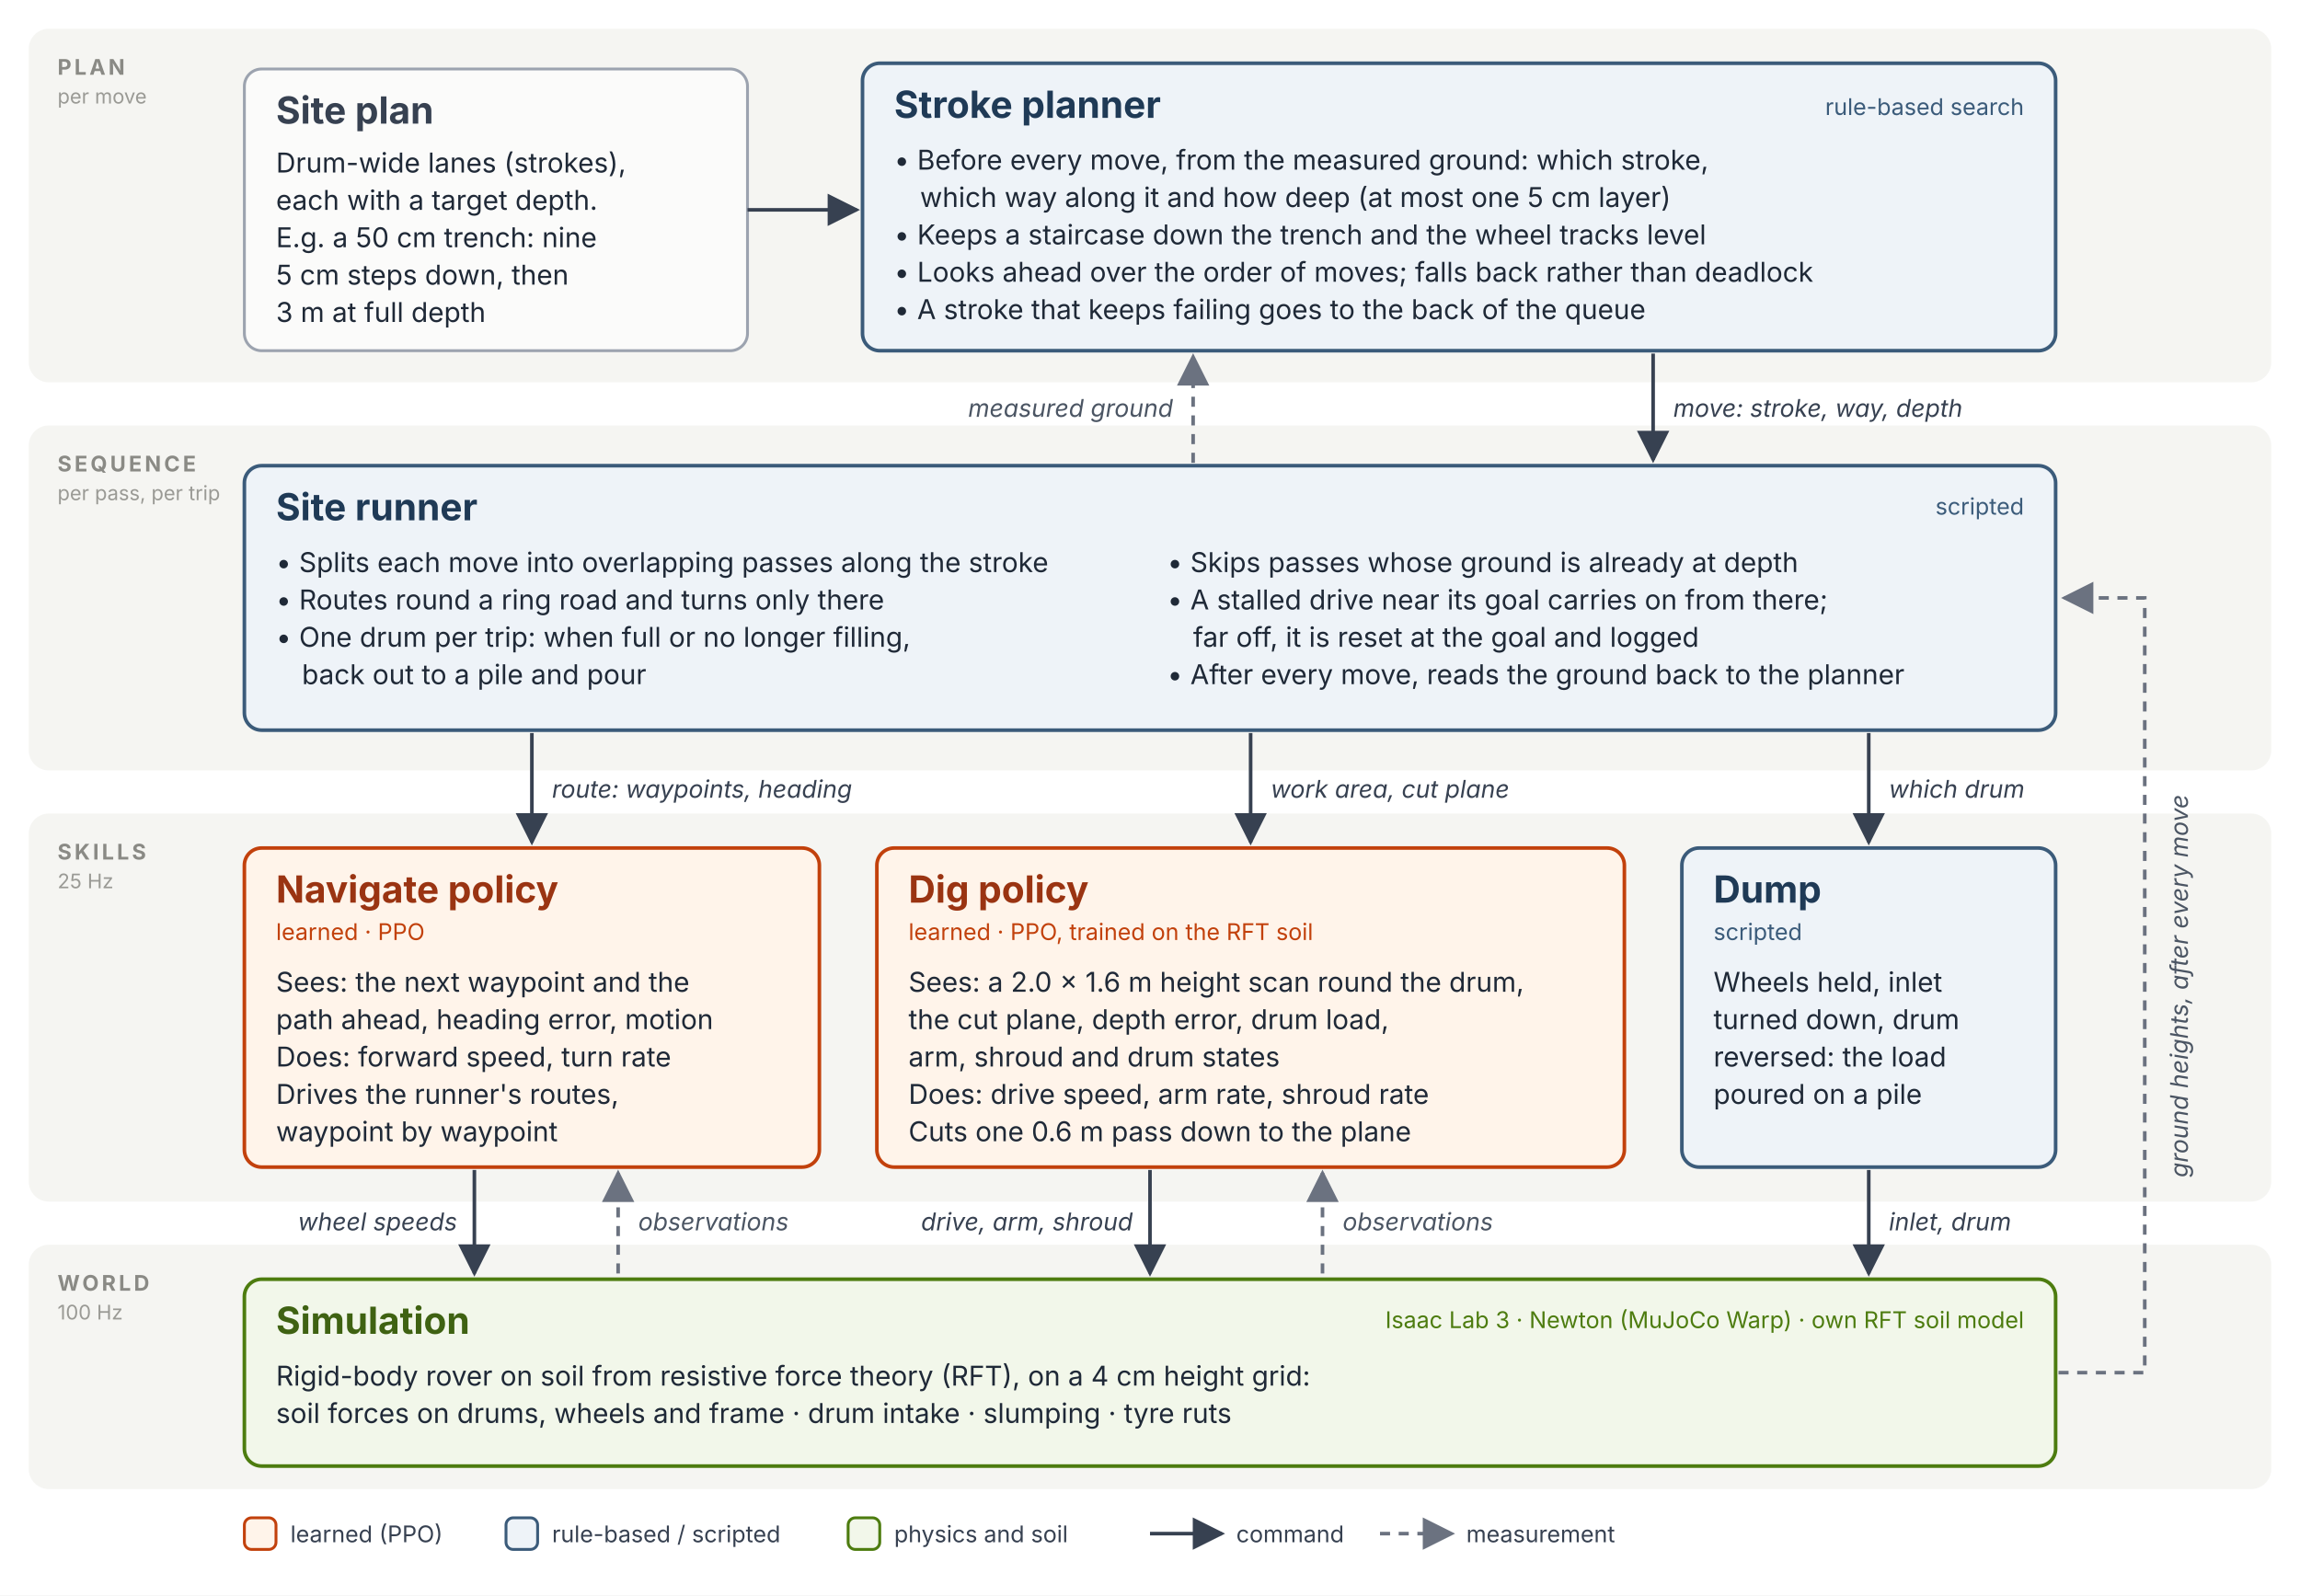
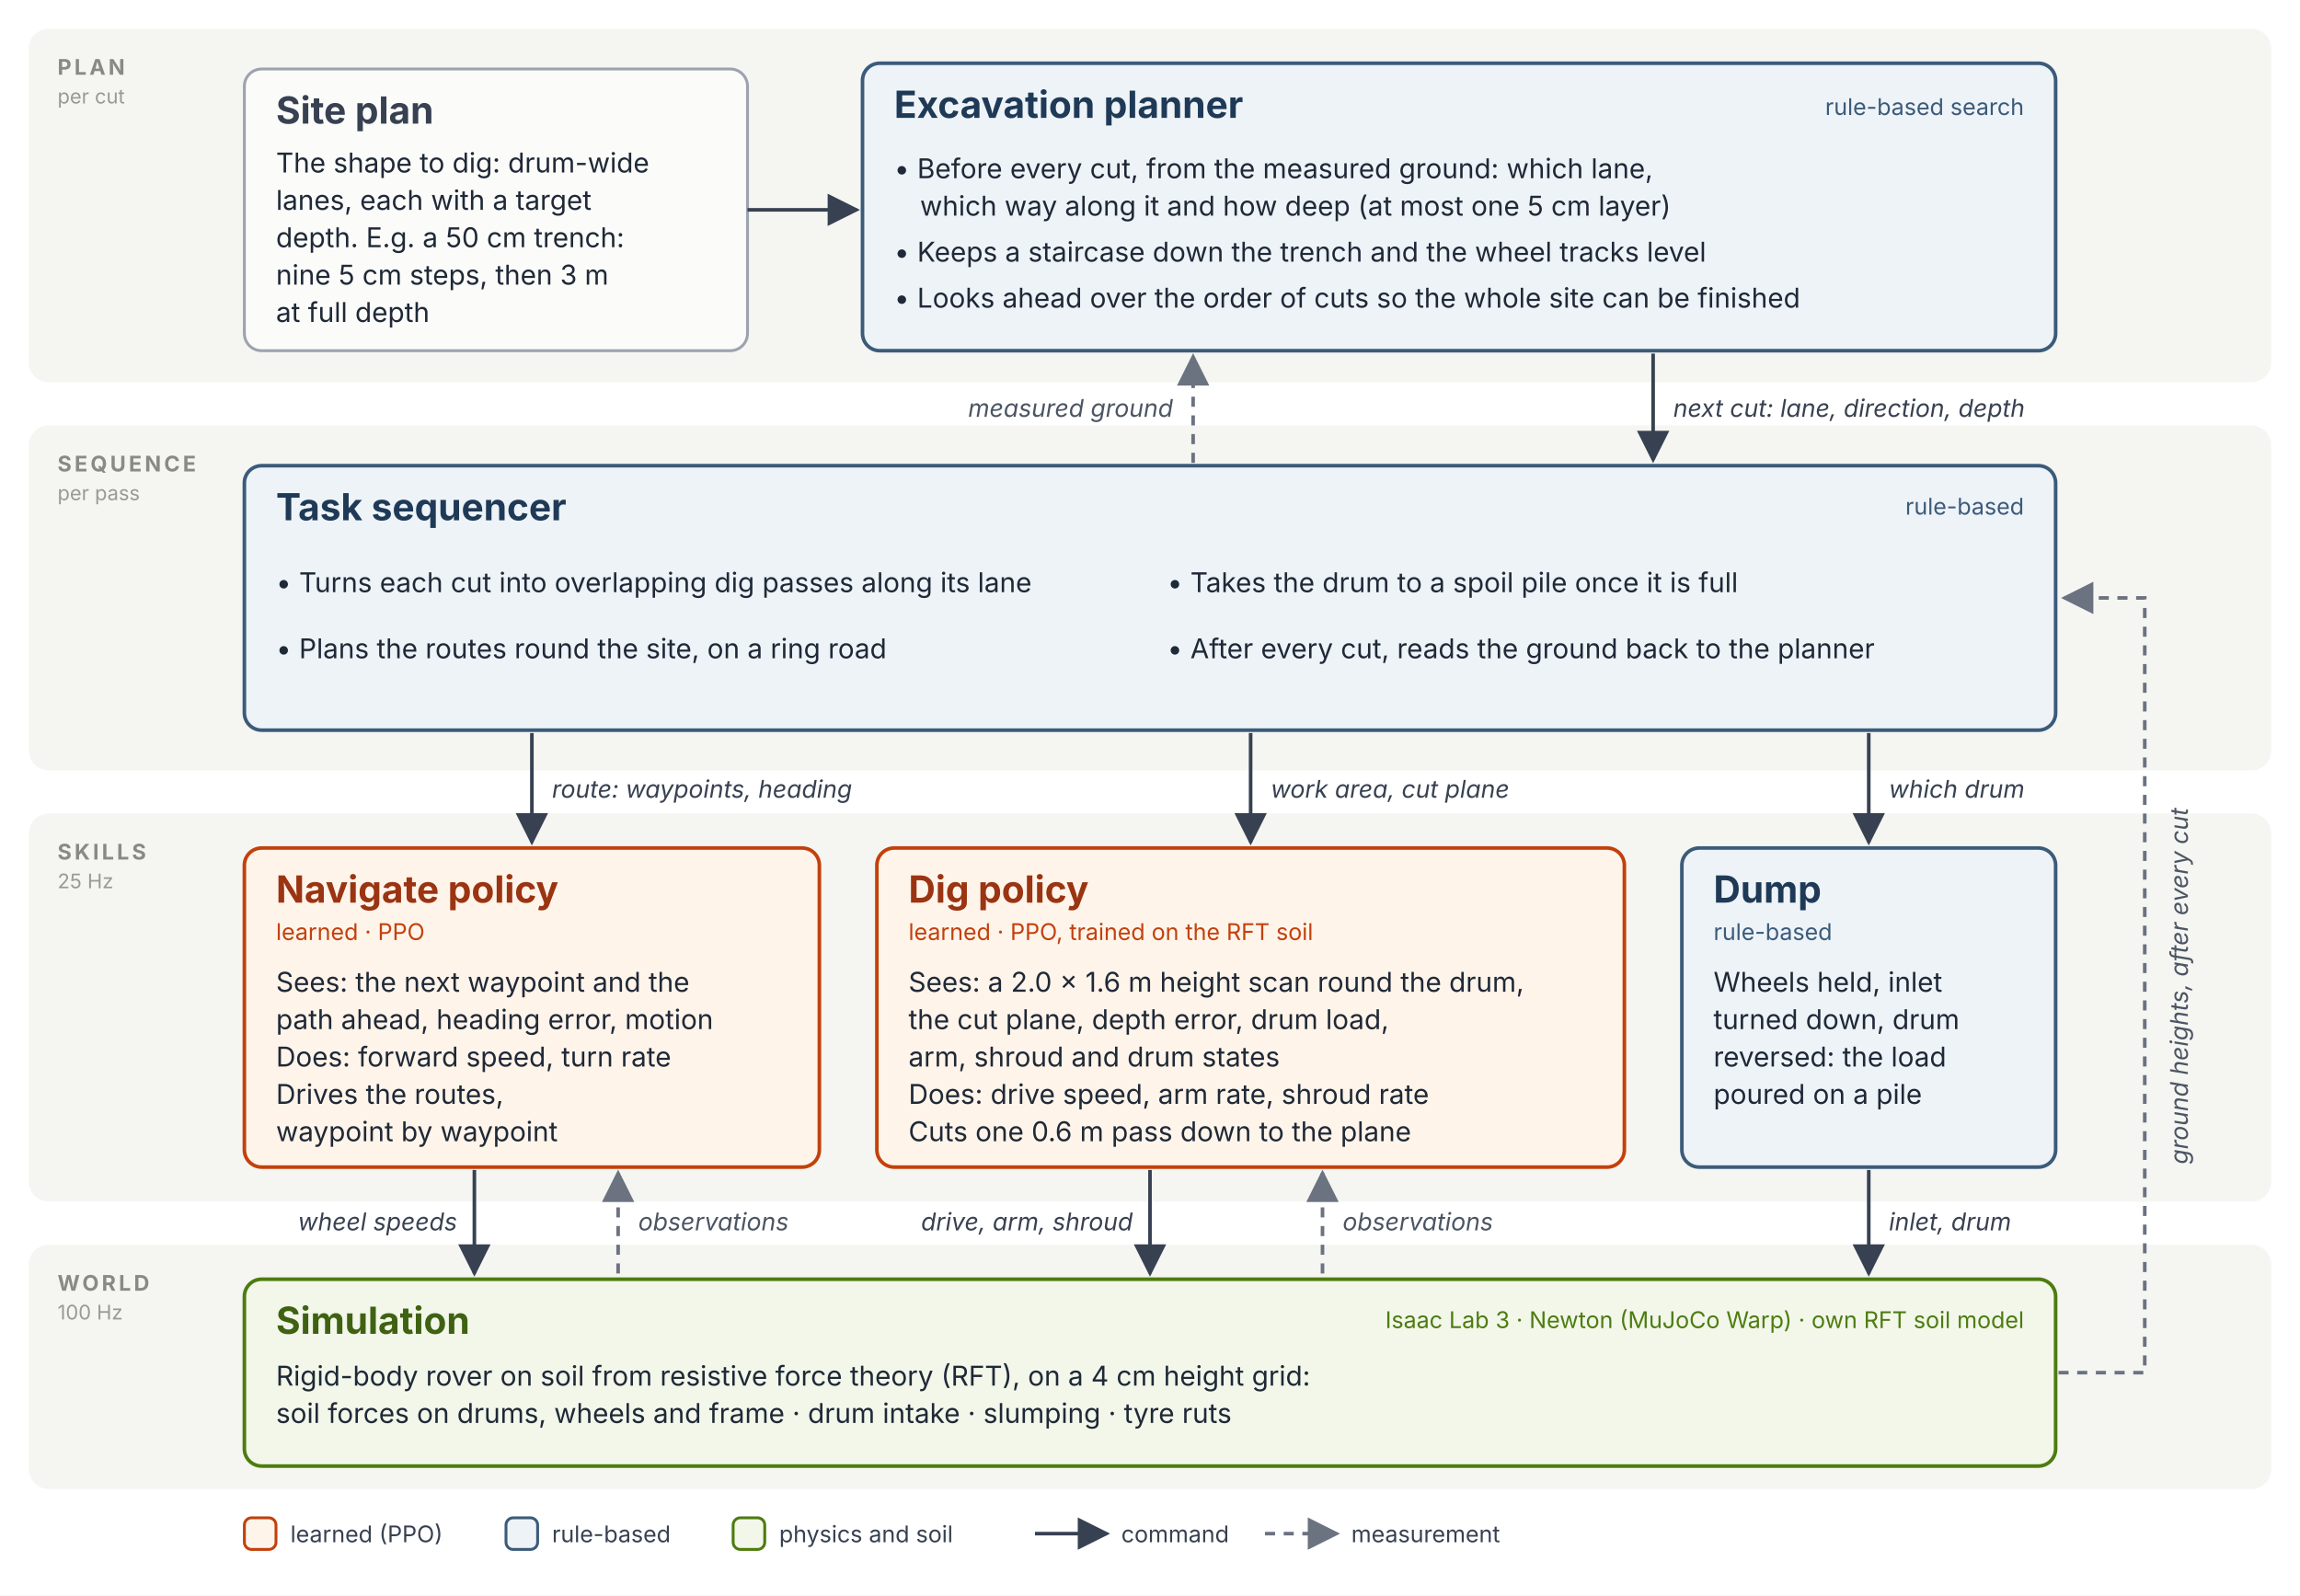
<svg xmlns="http://www.w3.org/2000/svg" viewBox="0 0 1600 1110" width="1600" height="1110" font-family="Inter, 'Helvetica Neue', Helvetica, Arial, sans-serif">
  <defs>
    <marker id="head" viewBox="0 0 10 10" refX="9" refY="5" markerWidth="9" markerHeight="9" orient="auto-start-reverse">
      <path d="M0,0 L10,5 L0,10 z" fill="#374151" />
    </marker>
    <marker id="headGrey" viewBox="0 0 10 10" refX="9" refY="5" markerWidth="9" markerHeight="9" orient="auto-start-reverse">
      <path d="M0,0 L10,5 L0,10 z" fill="#6b7280" />
    </marker>
  </defs>
  <rect x="0" y="0" width="1600" height="1110" fill="#ffffff" />
  <g fill="#f5f5f2">
    <rect x="20" y="20" width="1560" height="246" rx="14" />
    <rect x="20" y="296" width="1560" height="240" rx="14" />
    <rect x="20" y="566" width="1560" height="270" rx="14" />
    <rect x="20" y="866" width="1560" height="170" rx="14" />
  </g>
  <g font-size="15" font-weight="700" fill="#8a8a85" letter-spacing="2">
    <text x="40" y="52">PLAN</text>
    <text x="40" y="328">SEQUENCE</text>
    <text x="40" y="598">SKILLS</text>
    <text x="40" y="898">WORLD</text>
  </g>
  <g font-size="14" fill="#9a9a95">
-     <text x="40" y="72">per move</text>
-     <text x="40" y="348">per pass, per trip</text>
+     <text x="40" y="72">per cut</text>
+     <text x="40" y="348">per pass</text>
    <text x="40" y="618">25 Hz</text>
    <text x="40" y="918">100 Hz</text>
  </g>
  <rect x="170" y="48" width="350" height="196" rx="12" fill="#fbfbfa" stroke="#9ca3af" stroke-width="2" />
  <text x="192" y="86" font-size="26" font-weight="700" fill="#374151">Site plan</text>
  <g font-size="19" fill="#1f2937">
-     <text x="192" y="120">Drum-wide lanes (strokes),</text>
-     <text x="192" y="146">each with a target depth.</text>
-     <text x="192" y="172">E.g. a 50 cm trench: nine</text>
-     <text x="192" y="198">5 cm steps down, then</text>
-     <text x="192" y="224">3 m at full depth</text>
+     <text x="192" y="120">The shape to dig: drum-wide</text>
+     <text x="192" y="146">lanes, each with a target</text>
+     <text x="192" y="172">depth. E.g. a 50 cm trench:</text>
+     <text x="192" y="198">nine 5 cm steps, then 3 m</text>
+     <text x="192" y="224">at full depth</text>
  </g>
  <line x1="520" y1="146" x2="596" y2="146" stroke="#374151" stroke-width="2.5" marker-end="url(#head)" />
  <rect x="600" y="44" width="830" height="200" rx="12" fill="#eef3f8" stroke="#3b5b7a" stroke-width="2.5" />
-   <text x="622" y="82" font-size="26" font-weight="700" fill="#1f3a56">Stroke planner</text>
+   <text x="622" y="82" font-size="26" font-weight="700" fill="#1f3a56">Excavation planner</text>
  <text x="1408" y="80" font-size="16" fill="#3b5b7a" text-anchor="end">rule-based search</text>
  <g font-size="19" fill="#1f2937">
-     <text x="622" y="118">• Before every move, from the measured ground: which stroke,</text>
-     <text x="640" y="144">which way along it and how deep (at most one 5 cm layer)</text>
-     <text x="622" y="170">• Keeps a staircase down the trench and the wheel tracks level</text>
-     <text x="622" y="196">• Looks ahead over the order of moves; falls back rather than deadlock</text>
-     <text x="622" y="222">• A stroke that keeps failing goes to the back of the queue</text>
+     <text x="622" y="124">• Before every cut, from the measured ground: which lane,</text>
+     <text x="640" y="150">which way along it and how deep (at most one 5 cm layer)</text>
+     <text x="622" y="182">• Keeps a staircase down the trench and the wheel tracks level</text>
+     <text x="622" y="214">• Looks ahead over the order of cuts so the whole site can be finished</text>
  </g>
  <line x1="1150" y1="246" x2="1150" y2="320" stroke="#374151" stroke-width="2.5" marker-end="url(#head)" />
-   <text x="1164" y="290" font-size="17" font-style="italic" fill="#374151">move: stroke, way, depth</text>
+   <text x="1164" y="290" font-size="17" font-style="italic" fill="#374151">next cut: lane, direction, depth</text>
  <line x1="830" y1="322" x2="830" y2="248" stroke="#6b7280" stroke-width="2.5" stroke-dasharray="7 6" marker-end="url(#headGrey)" />
  <text x="816" y="290" font-size="17" font-style="italic" fill="#4b5563" text-anchor="end">measured ground</text>
  <rect x="170" y="324" width="1260" height="184" rx="12" fill="#eef3f8" stroke="#3b5b7a" stroke-width="2.5" />
-   <text x="192" y="362" font-size="26" font-weight="700" fill="#1f3a56">Site runner</text>
-   <text x="1408" y="358" font-size="16" fill="#3b5b7a" text-anchor="end">scripted</text>
+   <text x="192" y="362" font-size="26" font-weight="700" fill="#1f3a56">Task sequencer</text>
+   <text x="1408" y="358" font-size="16" fill="#3b5b7a" text-anchor="end">rule-based</text>
  <g font-size="19" fill="#1f2937">
-     <text x="192" y="398">• Splits each move into overlapping passes along the stroke</text>
-     <text x="192" y="424">• Routes round a ring road and turns only there</text>
-     <text x="192" y="450">• One drum per trip: when full or no longer filling,</text>
-     <text x="210" y="476">back out to a pile and pour</text>
-     <text x="812" y="398">• Skips passes whose ground is already at depth</text>
-     <text x="812" y="424">• A stalled drive near its goal carries on from there;</text>
-     <text x="830" y="450">far off, it is reset at the goal and logged</text>
-     <text x="812" y="476">• After every move, reads the ground back to the planner</text>
+     <text x="192" y="412">• Turns each cut into overlapping dig passes along its lane</text>
+     <text x="192" y="458">• Plans the routes round the site, on a ring road</text>
+     <text x="812" y="412">• Takes the drum to a spoil pile once it is full</text>
+     <text x="812" y="458">• After every cut, reads the ground back to the planner</text>
  </g>
  <line x1="370" y1="510" x2="370" y2="586" stroke="#374151" stroke-width="2.5" marker-end="url(#head)" />
  <text x="384" y="555" font-size="17" font-style="italic" fill="#374151">route: waypoints, heading</text>
  <line x1="870" y1="510" x2="870" y2="586" stroke="#374151" stroke-width="2.5" marker-end="url(#head)" />
  <text x="884" y="555" font-size="17" font-style="italic" fill="#374151">work area, cut plane</text>
  <line x1="1300" y1="510" x2="1300" y2="586" stroke="#374151" stroke-width="2.5" marker-end="url(#head)" />
  <text x="1314" y="555" font-size="17" font-style="italic" fill="#374151">which drum</text>
  <rect x="170" y="590" width="400" height="222" rx="12" fill="#fff4ea" stroke="#c2410c" stroke-width="2.5" />
  <text x="192" y="628" font-size="26" font-weight="700" fill="#9a3412">Navigate policy</text>
  <text x="192" y="654" font-size="16" fill="#c2410c">learned · PPO</text>
  <g font-size="19" fill="#1f2937">
    <text x="192" y="690">Sees: the next waypoint and the</text>
    <text x="192" y="716">path ahead, heading error, motion</text>
    <text x="192" y="742">Does: forward speed, turn rate</text>
-     <text x="192" y="768">Drives the runner's routes,</text>
+     <text x="192" y="768">Drives the routes,</text>
    <text x="192" y="794">waypoint by waypoint</text>
  </g>
  <rect x="610" y="590" width="520" height="222" rx="12" fill="#fff4ea" stroke="#c2410c" stroke-width="2.5" />
  <text x="632" y="628" font-size="26" font-weight="700" fill="#9a3412">Dig policy</text>
  <text x="632" y="654" font-size="16" fill="#c2410c">learned · PPO, trained on the RFT soil</text>
  <g font-size="19" fill="#1f2937">
    <text x="632" y="690">Sees: a 2.0 × 1.6 m height scan round the drum,</text>
    <text x="632" y="716">the cut plane, depth error, drum load,</text>
    <text x="632" y="742">arm, shroud and drum states</text>
    <text x="632" y="768">Does: drive speed, arm rate, shroud rate</text>
    <text x="632" y="794">Cuts one 0.6 m pass down to the plane</text>
  </g>
  <rect x="1170" y="590" width="260" height="222" rx="12" fill="#eef3f8" stroke="#3b5b7a" stroke-width="2.5" />
  <text x="1192" y="628" font-size="26" font-weight="700" fill="#1f3a56">Dump</text>
-   <text x="1192" y="654" font-size="16" fill="#3b5b7a">scripted</text>
+   <text x="1192" y="654" font-size="16" fill="#3b5b7a">rule-based</text>
  <g font-size="19" fill="#1f2937">
    <text x="1192" y="690">Wheels held, inlet</text>
    <text x="1192" y="716">turned down, drum</text>
    <text x="1192" y="742">reversed: the load</text>
    <text x="1192" y="768">poured on a pile</text>
  </g>
  <line x1="330" y1="814" x2="330" y2="886" stroke="#374151" stroke-width="2.5" marker-end="url(#head)" />
  <text x="318" y="856" font-size="17" font-style="italic" fill="#374151" text-anchor="end">wheel speeds</text>
  <line x1="430" y1="886" x2="430" y2="816" stroke="#6b7280" stroke-width="2.5" stroke-dasharray="7 6" marker-end="url(#headGrey)" />
  <text x="444" y="856" font-size="17" font-style="italic" fill="#4b5563">observations</text>
  <line x1="800" y1="814" x2="800" y2="886" stroke="#374151" stroke-width="2.5" marker-end="url(#head)" />
  <text x="788" y="856" font-size="17" font-style="italic" fill="#374151" text-anchor="end">drive, arm, shroud</text>
  <line x1="920" y1="886" x2="920" y2="816" stroke="#6b7280" stroke-width="2.5" stroke-dasharray="7 6" marker-end="url(#headGrey)" />
  <text x="934" y="856" font-size="17" font-style="italic" fill="#4b5563">observations</text>
  <line x1="1300" y1="814" x2="1300" y2="886" stroke="#374151" stroke-width="2.5" marker-end="url(#head)" />
  <text x="1314" y="856" font-size="17" font-style="italic" fill="#374151">inlet, drum</text>
  <rect x="170" y="890" width="1260" height="130" rx="12" fill="#f2f7ea" stroke="#4d7c0f" stroke-width="2.5" />
  <text x="192" y="928" font-size="26" font-weight="700" fill="#3f6212">Simulation</text>
  <text x="1408" y="924" font-size="16" fill="#4d7c0f" text-anchor="end">Isaac Lab 3 · Newton (MuJoCo Warp) · own RFT soil model</text>
  <g font-size="19" fill="#1f2937">
    <text x="192" y="964">Rigid-body rover on soil from resistive force theory (RFT), on a 4 cm height grid:</text>
    <text x="192" y="990">soil forces on drums, wheels and frame · drum intake · slumping · tyre ruts</text>
  </g>
  <path d="M1432,955 H1492 V416 H1436" fill="none" stroke="#6b7280" stroke-width="2.5" stroke-dasharray="7 6" marker-end="url(#headGrey)" />
-   <text transform="translate(1522,686) rotate(-90)" font-size="17" font-style="italic" fill="#4b5563" text-anchor="middle">ground heights, after every move</text>
+   <text transform="translate(1522,686) rotate(-90)" font-size="17" font-style="italic" fill="#4b5563" text-anchor="middle">ground heights, after every cut</text>
  <g font-size="16" fill="#374151">
    <rect x="170" y="1056" width="22" height="22" rx="5" fill="#fff4ea" stroke="#c2410c" stroke-width="2" />
    <text x="202" y="1073">learned (PPO)</text>
    <rect x="352" y="1056" width="22" height="22" rx="5" fill="#eef3f8" stroke="#3b5b7a" stroke-width="2" />
-     <text x="384" y="1073">rule-based / scripted</text>
-     <rect x="590" y="1056" width="22" height="22" rx="5" fill="#f2f7ea" stroke="#4d7c0f" stroke-width="2" />
-     <text x="622" y="1073">physics and soil</text>
-     <line x1="800" y1="1067" x2="850" y2="1067" stroke="#374151" stroke-width="2.5" marker-end="url(#head)" />
-     <text x="860" y="1073">command</text>
-     <line x1="960" y1="1067" x2="1010" y2="1067" stroke="#6b7280" stroke-width="2.5" stroke-dasharray="7 6" marker-end="url(#headGrey)" />
-     <text x="1020" y="1073">measurement</text>
+     <text x="384" y="1073">rule-based</text>
+     <rect x="510" y="1056" width="22" height="22" rx="5" fill="#f2f7ea" stroke="#4d7c0f" stroke-width="2" />
+     <text x="542" y="1073">physics and soil</text>
+     <line x1="720" y1="1067" x2="770" y2="1067" stroke="#374151" stroke-width="2.5" marker-end="url(#head)" />
+     <text x="780" y="1073">command</text>
+     <line x1="880" y1="1067" x2="930" y2="1067" stroke="#6b7280" stroke-width="2.5" stroke-dasharray="7 6" marker-end="url(#headGrey)" />
+     <text x="940" y="1073">measurement</text>
  </g>
</svg>
